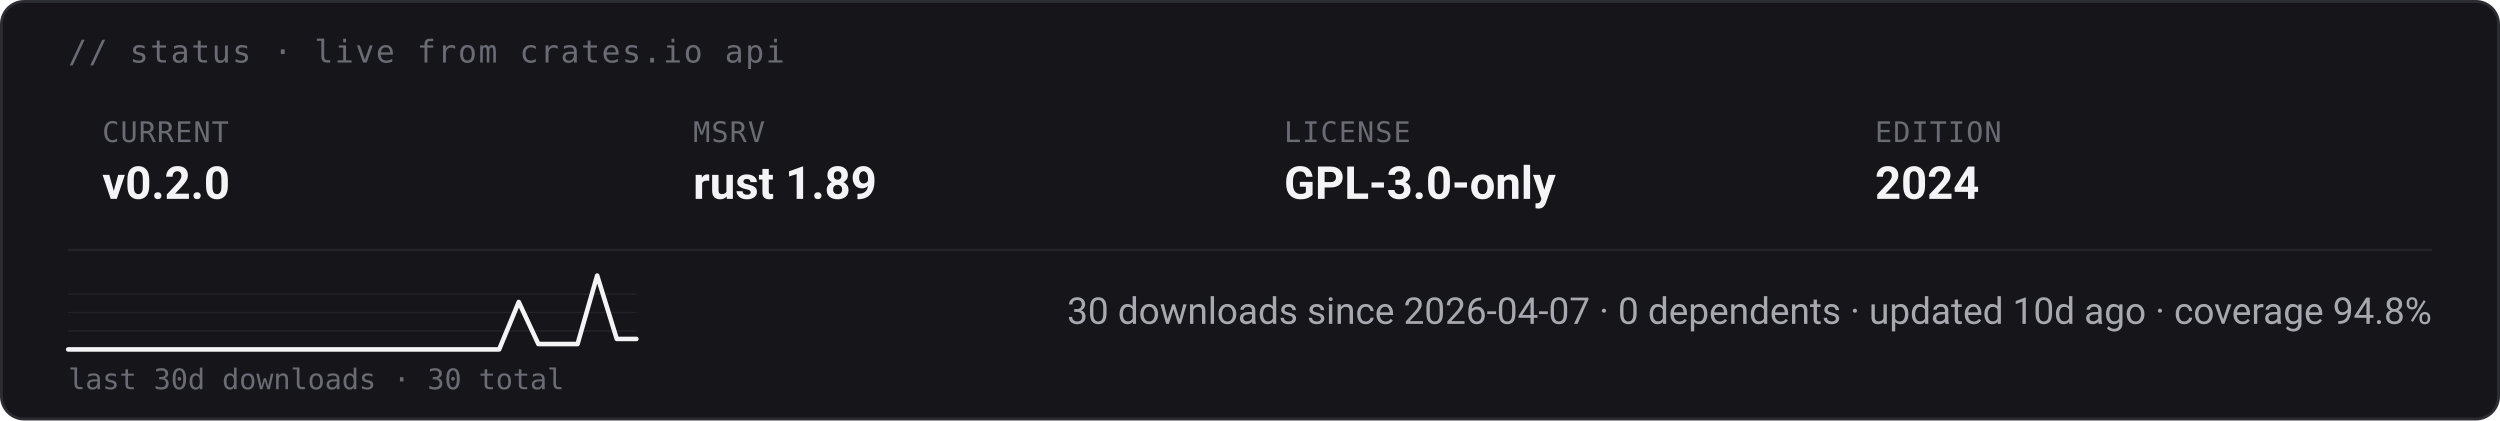
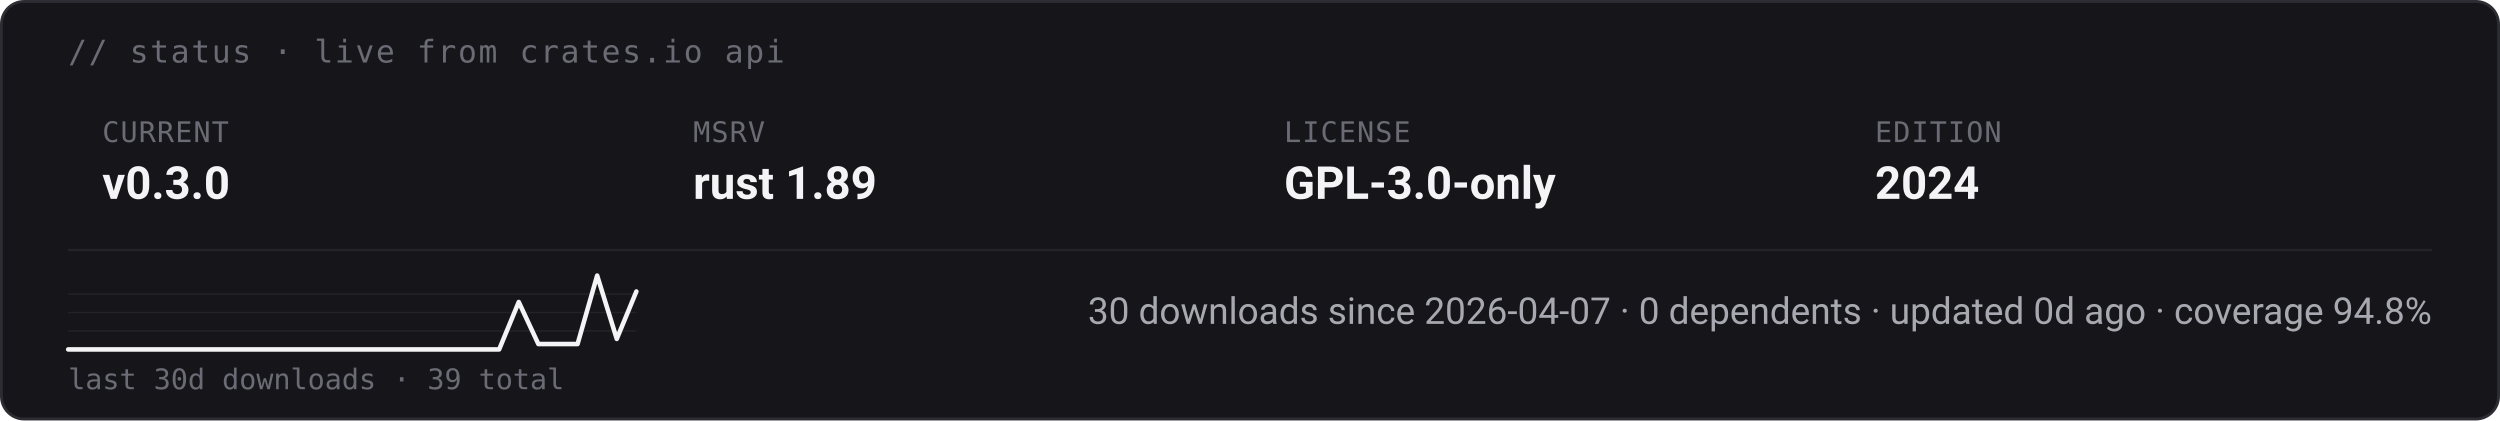
- <svg xmlns="http://www.w3.org/2000/svg" height="auto" aria-label="starsight live status · v0.2.0 · rust 1.89 · GPL-3.0-only (dark)" viewBox="0 0 880 148">
+ <svg xmlns="http://www.w3.org/2000/svg" height="auto" aria-label="starsight live status · v0.3.0 · rust 1.89 · GPL-3.0-only (dark)" viewBox="0 0 880 148">
  <rect width="879" height="147" x=".5" y=".5" fill="#16161a" stroke="#2c2c33" rx="8" />
  <text x="24" y="22" fill="#6b6b75" font-family="ui-monospace, SFMono-Regular, Menlo, Consolas, monospace" font-size="11" letter-spacing=".6">// status · live from crates.io api</text>
  <text x="36" y="50" fill="#6b6b75" font-family="ui-monospace, SFMono-Regular, Menlo, Consolas, monospace" font-size="10" letter-spacing=".4">CURRENT</text>
-   <text x="36" y="70" fill="#f4f4f6" font-family="-apple-system, BlinkMacSystemFont, &quot;Segoe UI&quot;, Roboto, Helvetica, Arial, sans-serif" font-size="16" font-weight="700">v0.2.0</text>
+   <text x="36" y="70" fill="#f4f4f6" font-family="-apple-system, BlinkMacSystemFont, &quot;Segoe UI&quot;, Roboto, Helvetica, Arial, sans-serif" font-size="16" font-weight="700">v0.3.0</text>
  <text x="244" y="50" fill="#6b6b75" font-family="ui-monospace, SFMono-Regular, Menlo, Consolas, monospace" font-size="10" letter-spacing=".4">MSRV</text>
  <text x="244" y="70" fill="#f4f4f6" font-family="-apple-system, BlinkMacSystemFont, &quot;Segoe UI&quot;, Roboto, Helvetica, Arial, sans-serif" font-size="16" font-weight="700">rust 1.89</text>
  <text x="452" y="50" fill="#6b6b75" font-family="ui-monospace, SFMono-Regular, Menlo, Consolas, monospace" font-size="10" letter-spacing=".4">LICENSE</text>
  <text x="452" y="70" fill="#f4f4f6" font-family="-apple-system, BlinkMacSystemFont, &quot;Segoe UI&quot;, Roboto, Helvetica, Arial, sans-serif" font-size="16" font-weight="700">GPL-3.0-only</text>
  <text x="660" y="50" fill="#6b6b75" font-family="ui-monospace, SFMono-Regular, Menlo, Consolas, monospace" font-size="10" letter-spacing=".4">EDITION</text>
  <text x="660" y="70" fill="#f4f4f6" font-family="-apple-system, BlinkMacSystemFont, &quot;Segoe UI&quot;, Roboto, Helvetica, Arial, sans-serif" font-size="16" font-weight="700">2024</text>
  <path stroke="#232328" stroke-width=".8" d="M24 88h832" />
  <path stroke="#232328" stroke-width=".5" d="M24 116.5h200M24 110h200m-200-6.5h200" />
-   <path fill="none" stroke="#f4f4f6" stroke-linecap="round" stroke-linejoin="round" stroke-width="1.6" d="M24 123h151.7l6.9-16.7 6.9 14.8h13.8l6.9-24.1 6.9 22.3h6.9" />
-   <text x="24" y="137" fill="#6b6b75" font-family="ui-monospace, SFMono-Regular, Menlo, Consolas, monospace" font-size="10">last 30d downloads · 30 total</text>
-   <text x="856" y="114" fill="#a8a8b0" font-family="-apple-system, BlinkMacSystemFont, &quot;Segoe UI&quot;, Roboto, Helvetica, Arial, sans-serif" font-size="13" text-anchor="end">30 downloads since 2026-04-07  ·  0 dependents  ·  updated 10d ago  ·  coverage 94.8%</text>
+   <path fill="none" stroke="#f4f4f6" stroke-linecap="round" stroke-linejoin="round" stroke-width="1.6" d="M24 123h151.7l6.9-16.7 6.9 14.8h13.8l6.9-24.1 6.9 22.3 6.9-16.7" />
+   <text x="24" y="137" fill="#6b6b75" font-family="ui-monospace, SFMono-Regular, Menlo, Consolas, monospace" font-size="10">last 30d downloads · 39 total</text>
+   <text x="856" y="114" fill="#a8a8b0" font-family="-apple-system, BlinkMacSystemFont, &quot;Segoe UI&quot;, Roboto, Helvetica, Arial, sans-serif" font-size="13" text-anchor="end">30 downloads since 2026-04-07  ·  0 dependents  ·  updated 0d ago  ·  coverage 94.8%</text>
</svg>
